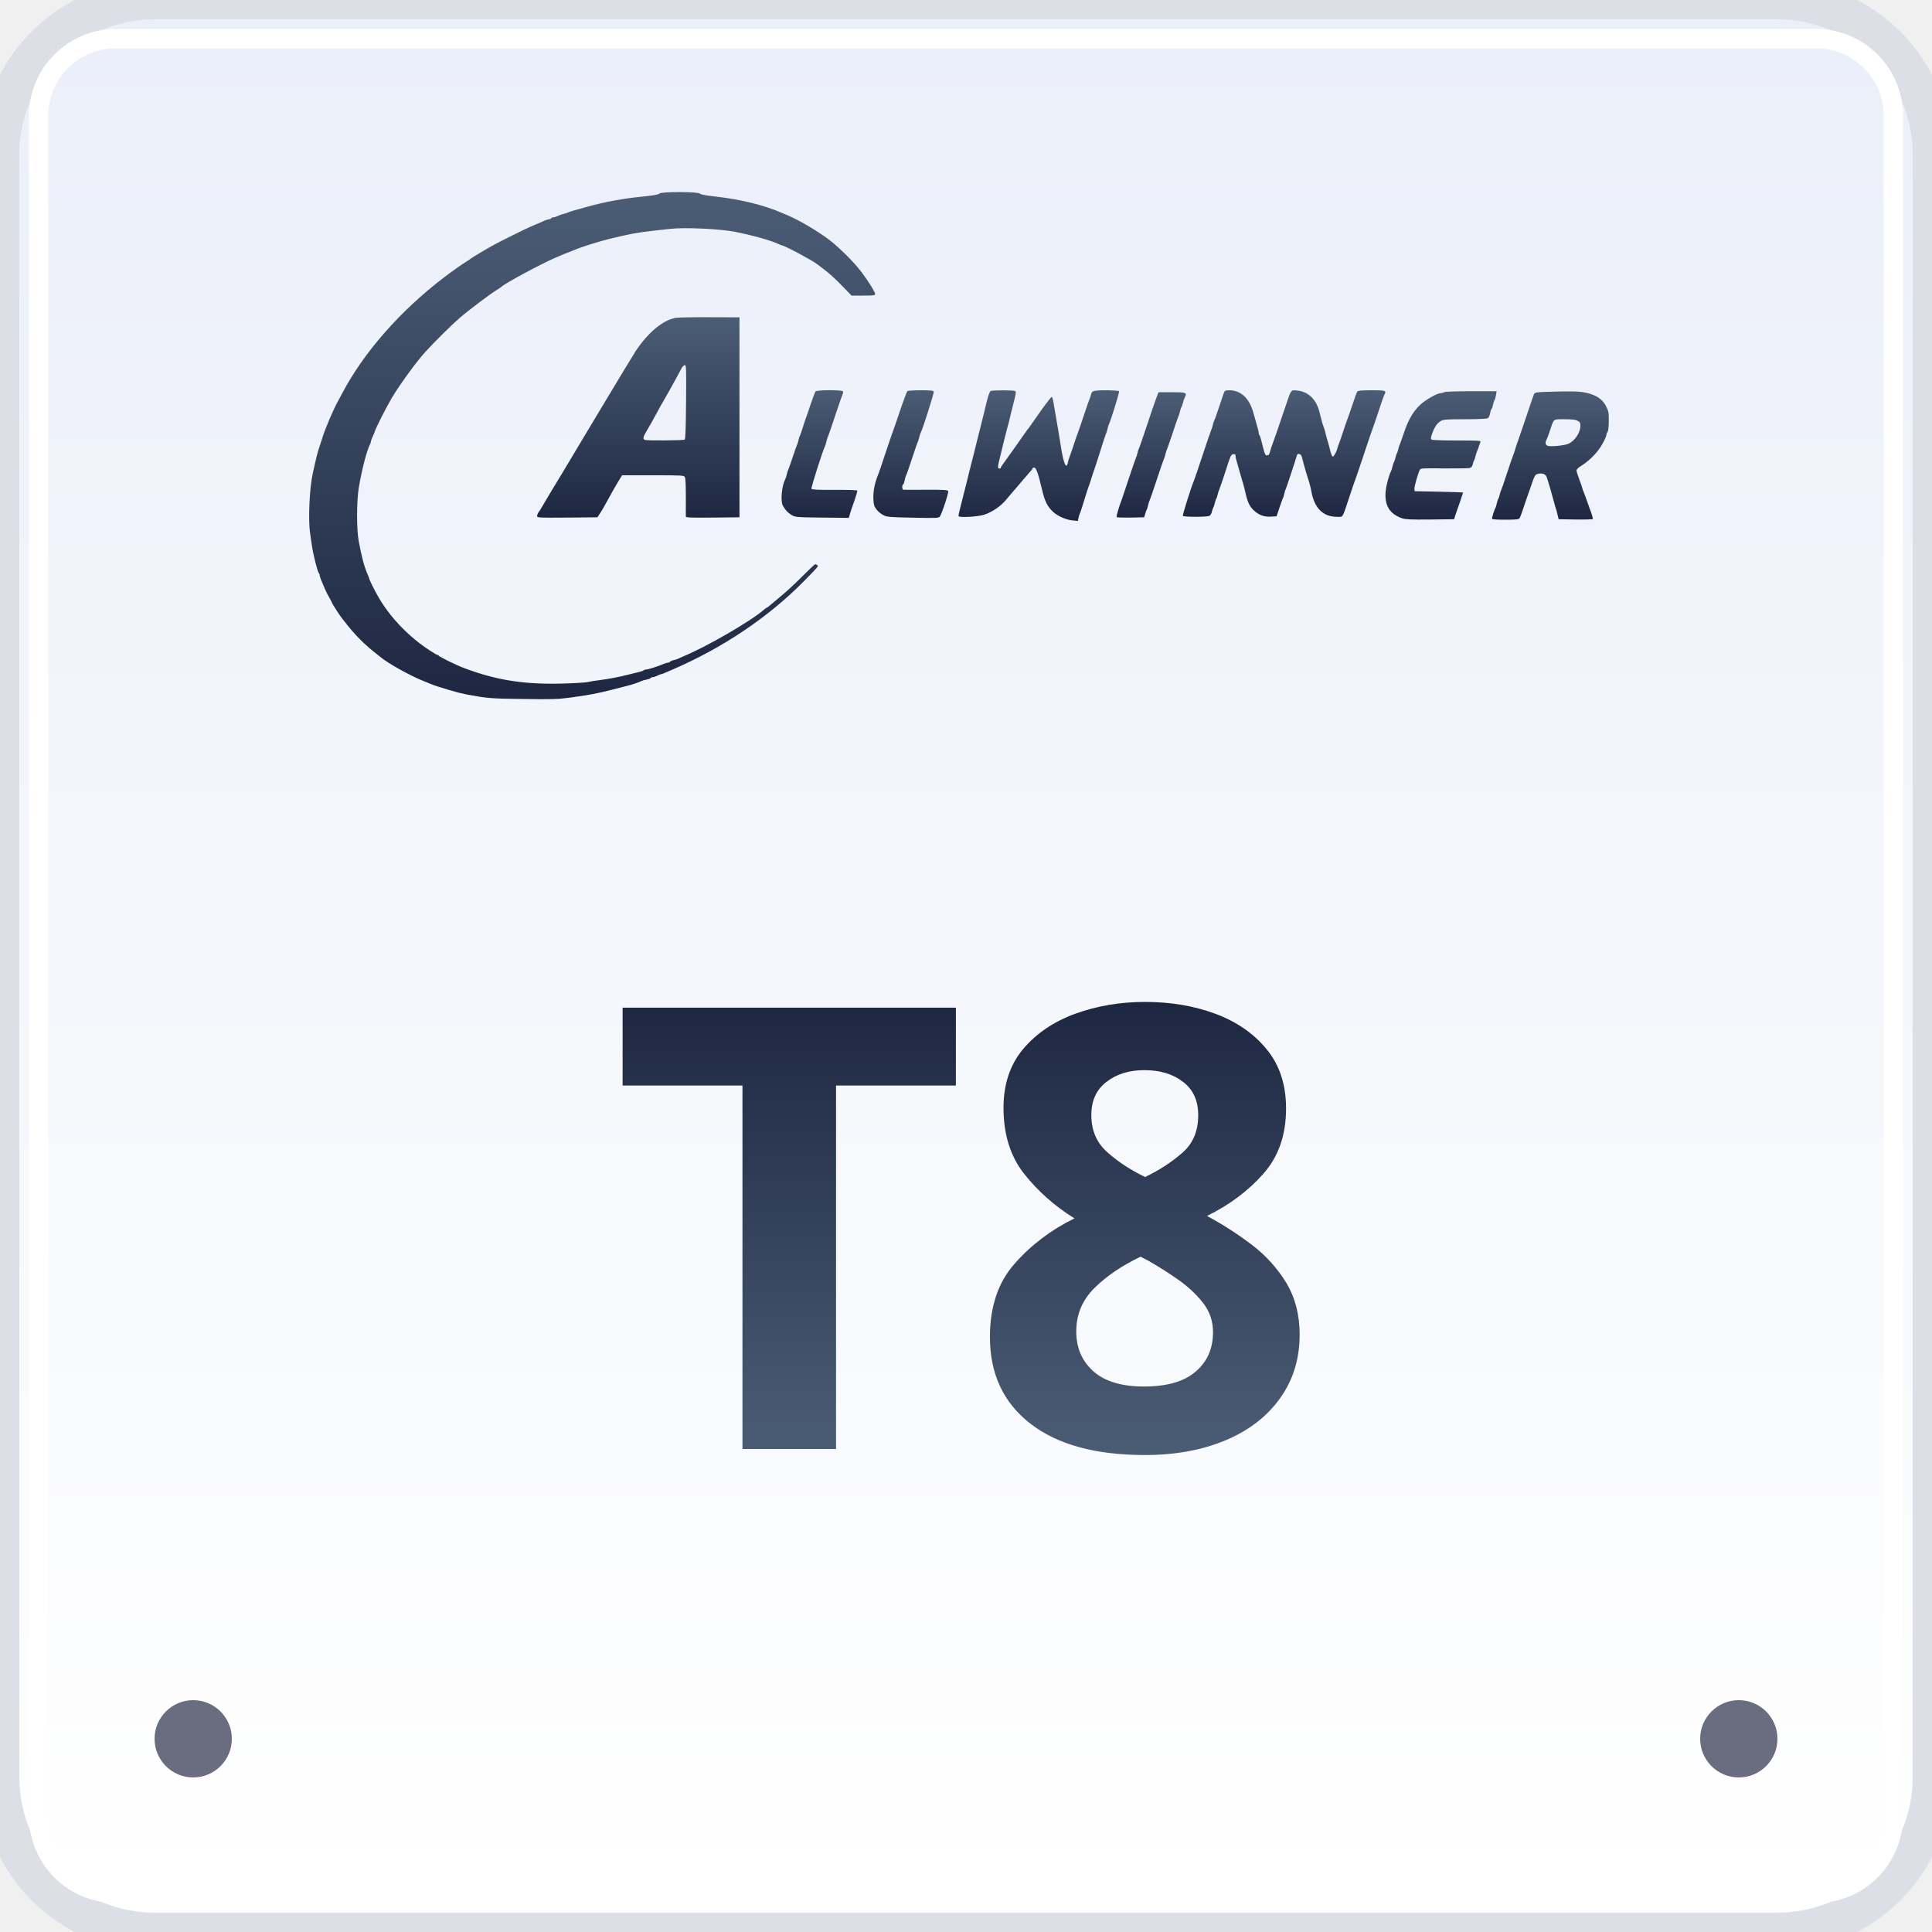
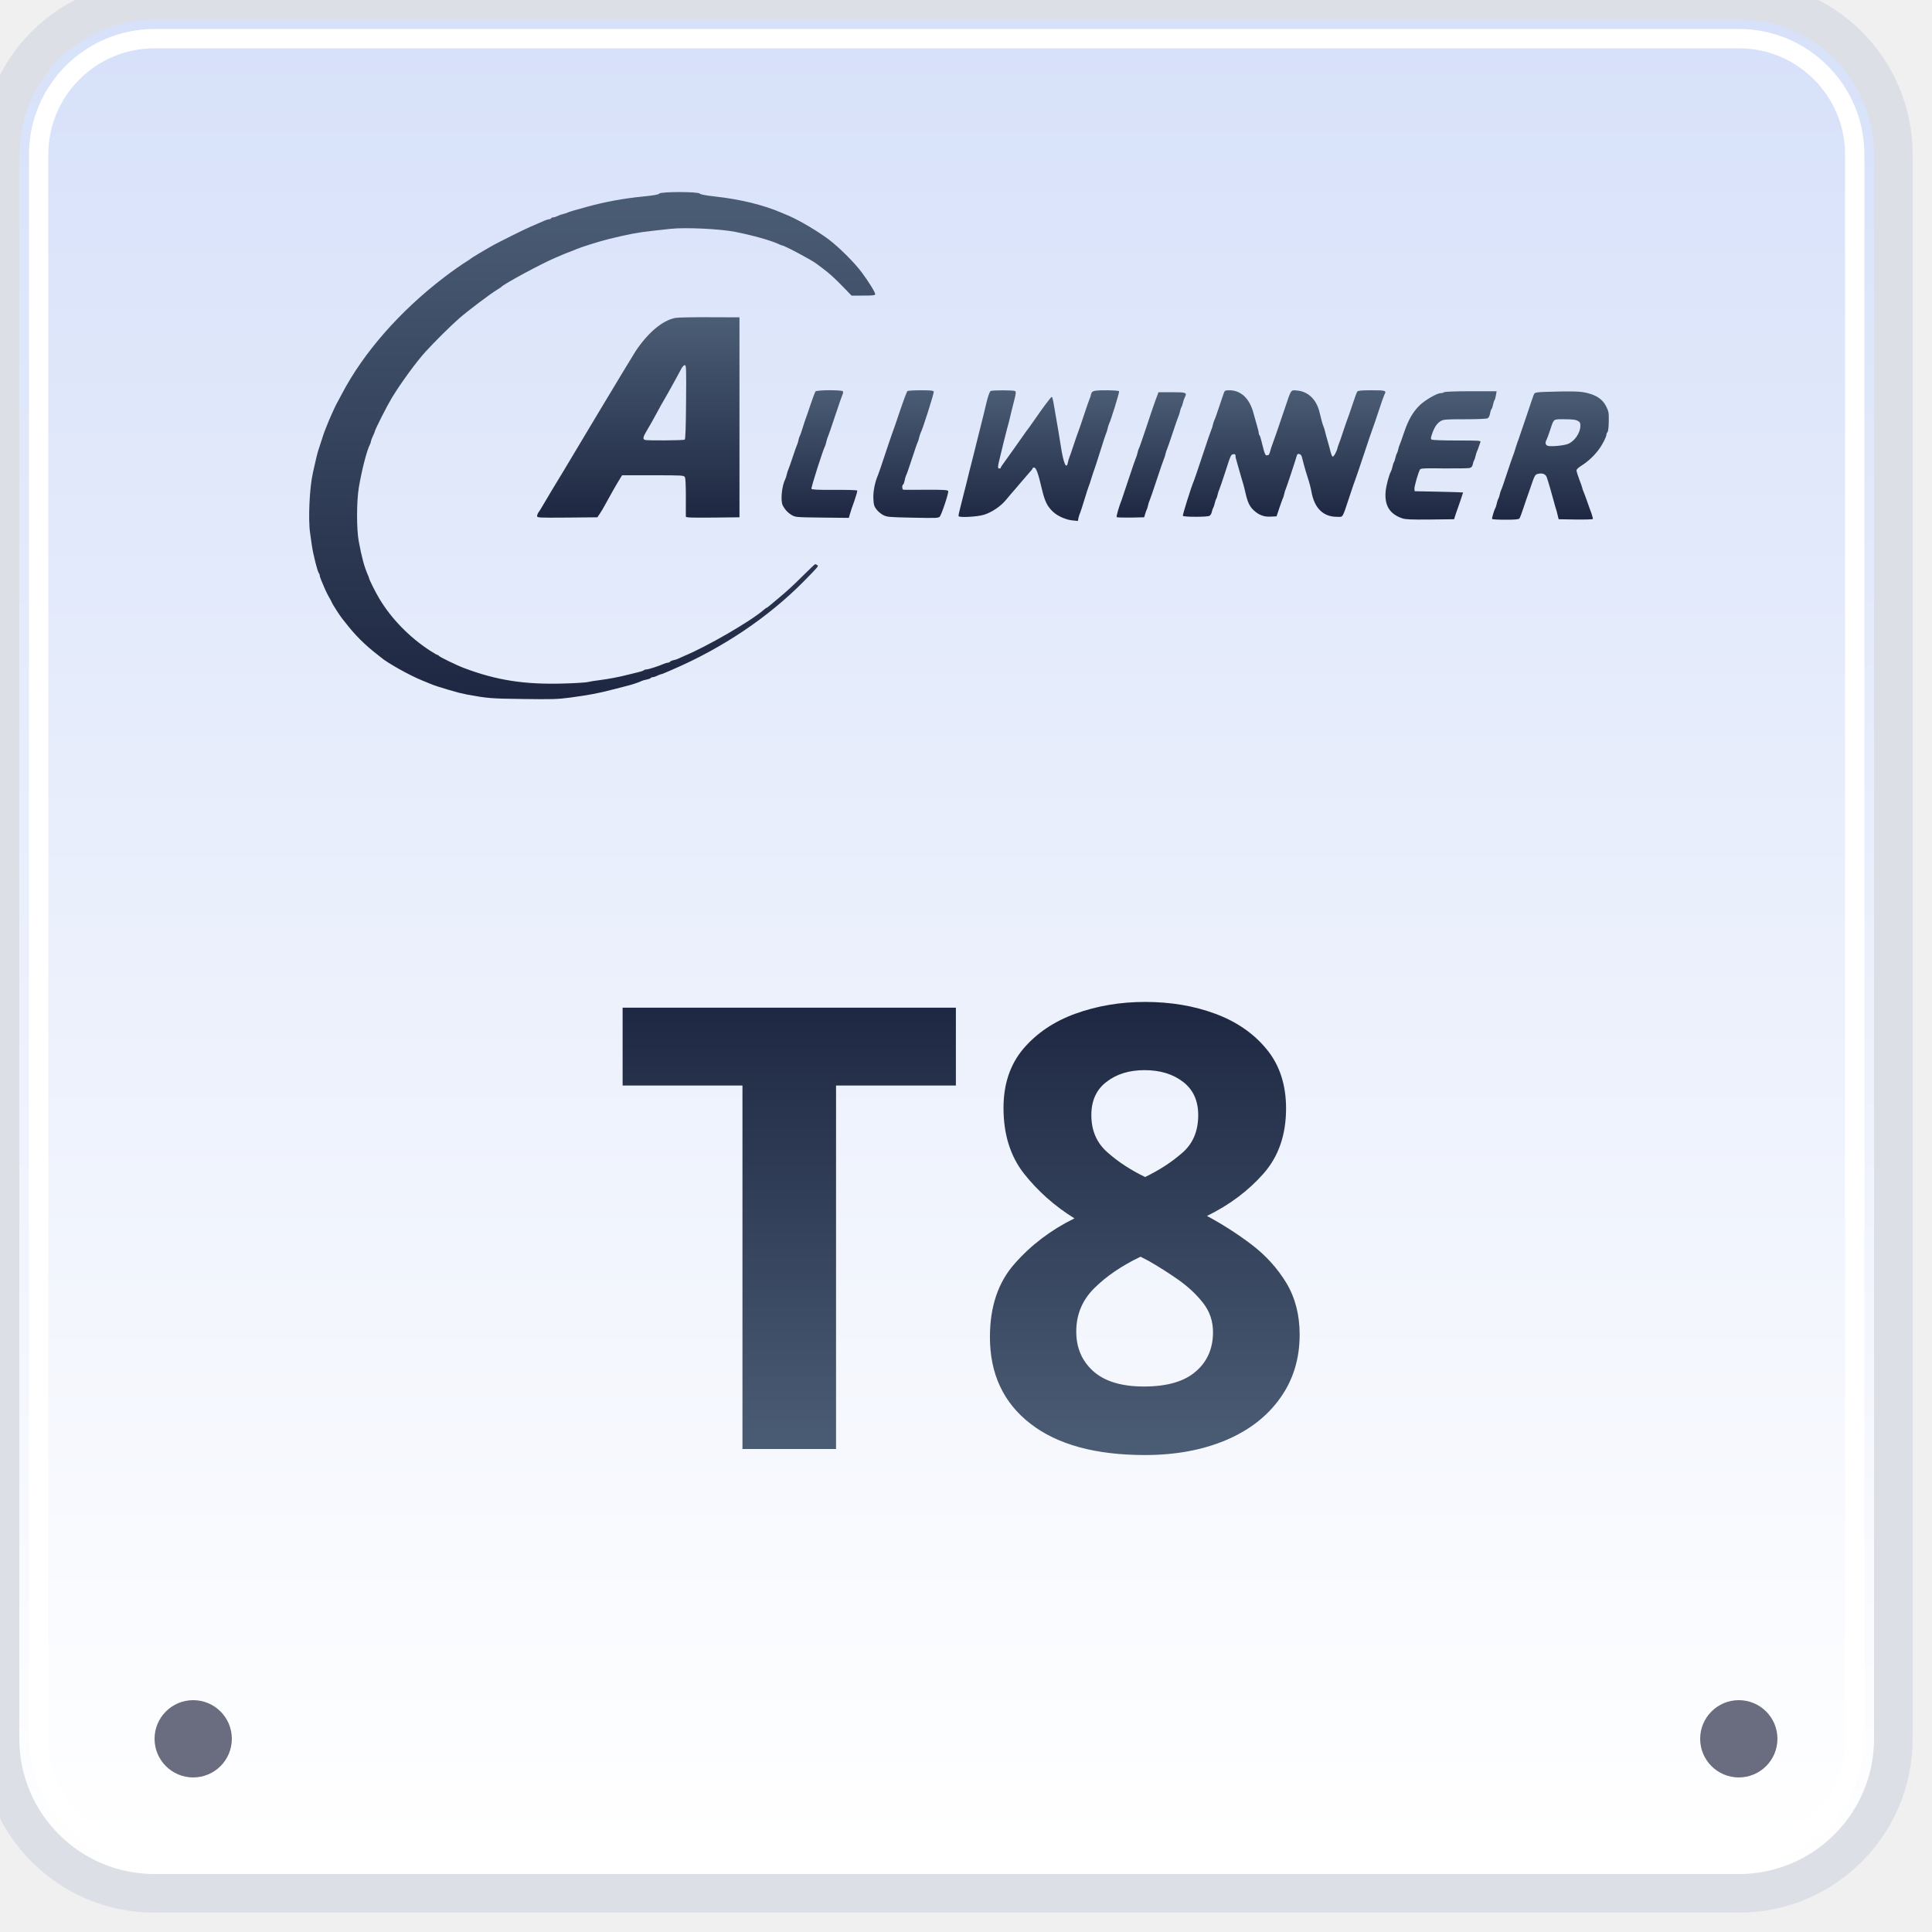
<svg xmlns="http://www.w3.org/2000/svg" width="100" height="100">
  <defs>
    <linearGradient id="soc_bg" x1="0%" y1="0%" x2="0%" y2="100%">
-       <stop offset="0%" style="stop-color:#ebeff9;stop-opacity:1" />
+       <stop offset="0%" style="stop-color:#d7e1f9;stop-opacity:1" />
      <stop offset="100%" style="stop-color:#ffffff;stop-opacity:1" />
    </linearGradient>
    <linearGradient id="soc_name" x1="0%" y1="0%" x2="0%" y2="100%">
      <stop offset="0%" style="stop-color:#1e2741;stop-opacity:1" />
      <stop offset="100%" style="stop-color:#4b5d75;stop-opacity:1" />
    </linearGradient>
  </defs>
-   <rect width="100" height="100" fill="url(#soc_bg)" rx="8" stroke="#dddfe6" stroke-width="2" />
-   <rect x="2" y="2" width="96" height="96" fill="url(#soc_bg)" rx="4" stroke="#ffffff" stroke-width="1" />
+   <rect width="98" height="98" fill="url(#soc_bg)" rx="8" stroke="#dddfe6" stroke-width="2" />
+   <rect x="2" y="2" width="94" height="94" fill="url(#soc_bg)" rx="6" stroke="#ffffff" stroke-width="1" />
  <g transform="translate(16,80) scale(0.005,-0.005)" fill="url(#soc_name)">
    <path d="M3625 13996 c-7 -10 -56 -19 -165 -30 -205 -20 -395 -55 -580 -106 -139 -38 -187 -52 -200 -59 -9 -5 -30 -12 -49 -16 -18 -4 -44 -13 -59 -21 -15 -8 -35 -14 -44 -14 -9 0 -20 -4 -23 -10 -3 -5 -13 -10 -22 -10 -8 0 -29 -6 -46 -14 -28 -13 -66 -29 -152 -66 -42 -17 -313 -152 -371 -184 -79 -43 -238 -138 -244 -146 -3 -3 -23 -17 -45 -30 -36 -21 -159 -108 -225 -159 -457 -348 -836 -779 -1061 -1209 -27 -50 -53 -100 -59 -110 -15 -28 -76 -164 -90 -202 -7 -19 -19 -48 -26 -65 -7 -16 -22 -61 -34 -100 -12 -38 -28 -88 -36 -110 -7 -22 -20 -74 -29 -115 -9 -41 -21 -93 -26 -115 -35 -152 -50 -481 -29 -622 6 -38 14 -97 19 -133 14 -94 58 -269 72 -284 5 -6 9 -16 9 -24 0 -7 8 -32 18 -55 10 -23 27 -62 37 -87 11 -25 29 -61 40 -80 12 -19 25 -44 29 -54 6 -19 90 -149 111 -173 5 -7 15 -18 20 -25 111 -144 209 -242 353 -353 7 -5 18 -15 25 -20 66 -57 298 -187 427 -239 36 -15 74 -31 85 -35 33 -14 105 -38 185 -61 41 -11 91 -25 110 -31 19 -5 60 -14 90 -20 210 -38 243 -41 575 -45 302 -4 357 -3 490 15 199 27 286 44 430 81 66 17 138 36 160 41 46 11 123 37 146 49 9 5 33 12 53 15 20 4 39 11 42 16 3 5 13 9 22 9 9 0 30 7 46 15 15 8 33 15 38 15 5 0 30 9 56 21 26 11 56 24 67 29 519 224 989 541 1355 911 154 157 156 159 140 169 -8 5 -18 10 -21 10 -4 0 -60 -53 -125 -118 -118 -117 -166 -160 -258 -237 -26 -22 -62 -52 -80 -67 -17 -15 -34 -28 -37 -28 -3 0 -19 -11 -35 -25 -136 -118 -589 -380 -829 -479 -22 -10 -47 -21 -55 -25 -9 -5 -30 -12 -48 -15 -17 -4 -34 -12 -37 -17 -4 -5 -13 -9 -22 -9 -8 0 -29 -6 -46 -14 -50 -22 -155 -56 -175 -56 -10 0 -22 -4 -28 -9 -5 -5 -31 -14 -59 -20 -27 -7 -77 -19 -110 -27 -85 -22 -197 -43 -290 -55 -44 -5 -99 -14 -123 -20 -24 -5 -139 -12 -255 -15 -400 -11 -688 34 -1022 160 -80 30 -258 117 -263 128 -2 5 -8 8 -13 8 -4 0 -40 20 -78 45 -211 137 -399 329 -523 536 -41 68 -108 202 -108 216 0 3 -6 19 -14 36 -36 83 -61 177 -92 342 -24 125 -23 413 0 555 31 185 83 388 117 452 5 10 9 23 9 30 1 7 9 31 20 53 11 22 19 44 20 48 0 17 126 265 176 348 88 146 256 377 349 478 87 96 264 272 347 344 90 79 323 255 393 297 22 13 42 27 45 30 24 30 408 237 555 300 28 12 59 25 70 30 11 5 45 19 75 30 30 11 64 25 75 30 50 22 238 81 335 105 203 50 310 70 450 85 52 6 138 15 190 21 150 17 513 0 670 -31 185 -37 367 -88 447 -125 17 -8 34 -15 37 -15 24 0 315 -155 361 -192 6 -5 33 -25 60 -45 70 -52 127 -104 220 -200 l80 -83 123 0 c101 0 122 3 122 15 0 20 -70 133 -143 230 -77 102 -229 253 -335 334 -114 86 -300 196 -412 245 -19 8 -55 23 -80 34 -185 80 -430 140 -690 168 -96 11 -149 21 -156 30 -17 21 -405 21 -419 0z" />
    <path d="M3791 12709 c-133 -26 -282 -151 -411 -344 -18 -27 -192 -315 -387 -640 -194 -324 -357 -597 -362 -605 -32 -50 -216 -358 -225 -375 -6 -11 -19 -31 -28 -44 -10 -13 -18 -32 -18 -42 0 -19 12 -19 312 -17 l312 3 27 40 c15 22 40 65 56 95 39 73 120 216 150 263 l23 37 320 0 c309 0 320 -1 330 -20 7 -12 10 -92 10 -208 0 -103 -1 -193 0 -200 0 -10 59 -12 278 -10 l277 3 0 1035 0 1035 -310 1 c-170 1 -330 -2 -354 -7z m111 -871 c-2 -263 -6 -384 -14 -389 -14 -9 -390 -11 -412 -3 -24 9 -20 30 18 93 36 60 67 116 124 221 19 36 38 70 42 75 4 6 31 53 60 105 29 52 67 120 83 150 17 30 39 72 50 93 10 20 26 37 36 37 15 0 16 -33 13 -382z" />
    <path d="M5242 11948 c-5 -7 -29 -69 -52 -138 -23 -69 -45 -134 -50 -145 -4 -11 -19 -54 -31 -95 -13 -41 -26 -79 -30 -85 -4 -5 -10 -26 -14 -45 -4 -19 -11 -41 -16 -50 -4 -8 -24 -64 -44 -125 -20 -60 -40 -117 -44 -125 -5 -9 -12 -31 -16 -50 -4 -19 -11 -41 -16 -50 -36 -70 -51 -224 -26 -272 22 -43 53 -76 93 -100 38 -22 47 -23 315 -26 l276 -3 11 38 c5 21 26 83 46 137 19 54 33 103 30 108 -3 5 -109 8 -236 7 -170 -1 -233 2 -238 11 -6 10 122 412 142 445 3 6 9 26 13 45 4 19 11 41 16 50 4 8 38 105 74 215 37 110 71 210 77 222 6 11 7 26 4 32 -10 16 -270 15 -284 -1z" />
    <path d="M6194 11952 c-6 -4 -41 -97 -78 -207 -37 -110 -71 -209 -76 -220 -5 -11 -38 -110 -75 -220 -36 -110 -70 -209 -75 -220 -33 -76 -52 -171 -49 -244 3 -67 8 -83 32 -114 15 -21 47 -47 70 -59 39 -20 60 -22 307 -27 233 -5 266 -4 278 10 20 23 94 248 88 265 -5 12 -43 15 -228 14 -123 0 -229 -1 -235 0 -15 0 -18 46 -4 54 5 3 12 22 16 42 3 20 10 44 15 53 6 9 32 86 60 171 28 85 54 162 59 170 5 9 12 31 16 50 4 19 11 41 16 50 21 38 140 413 135 426 -4 11 -31 14 -133 14 -70 0 -133 -4 -139 -8z" />
    <path d="M7055 11952 c-11 -7 -28 -55 -46 -132 -10 -44 -23 -98 -53 -217 -8 -32 -22 -87 -31 -123 -9 -36 -23 -92 -31 -125 -8 -33 -22 -87 -30 -120 -8 -33 -22 -86 -30 -117 -7 -32 -21 -84 -28 -115 -8 -32 -22 -85 -30 -118 -8 -33 -24 -96 -35 -139 -12 -44 -20 -84 -18 -89 5 -17 194 -7 262 14 81 25 172 86 227 152 24 29 47 57 53 63 16 18 56 64 115 134 30 35 67 78 82 95 16 16 28 33 28 38 0 4 7 7 15 7 21 0 42 -58 80 -220 31 -132 56 -182 117 -239 47 -44 134 -82 199 -88 l57 -6 7 34 c4 18 11 40 16 49 4 8 24 69 44 135 20 66 40 129 45 140 5 11 19 52 30 90 12 39 26 79 30 90 5 11 31 94 60 185 28 91 55 172 59 180 5 9 12 31 16 50 4 19 11 41 15 50 20 39 110 331 105 340 -7 11 -204 14 -253 4 -24 -5 -32 -13 -38 -37 -3 -17 -10 -38 -15 -47 -4 -8 -31 -85 -59 -170 -28 -85 -55 -164 -60 -175 -5 -11 -25 -69 -45 -130 -20 -60 -40 -119 -45 -130 -5 -11 -12 -35 -15 -52 -16 -81 -46 -10 -74 172 -5 33 -17 103 -25 155 -9 52 -23 136 -32 185 -24 144 -29 166 -37 166 -8 0 -94 -115 -177 -236 -25 -36 -52 -74 -60 -85 -8 -10 -21 -26 -28 -37 -7 -10 -35 -49 -62 -88 -27 -38 -55 -78 -62 -88 -25 -36 -108 -152 -123 -172 -8 -10 -15 -23 -15 -27 0 -4 -7 -8 -16 -8 -18 0 -17 19 10 125 8 33 26 107 40 165 15 58 31 121 36 140 6 19 15 55 21 80 10 44 22 93 54 219 12 52 13 66 3 73 -16 10 -239 10 -253 0z" />
    <path d="M9471 11937 c-5 -12 -27 -78 -50 -147 -23 -69 -45 -132 -50 -140 -5 -9 -12 -31 -16 -50 -4 -19 -11 -41 -16 -50 -4 -8 -45 -125 -89 -260 -45 -135 -85 -254 -90 -265 -27 -60 -120 -357 -115 -365 8 -13 251 -13 275 0 10 5 22 24 25 42 4 18 11 38 15 43 4 6 11 26 15 45 4 19 11 40 15 45 4 6 11 26 15 45 4 19 11 41 16 50 4 8 31 87 60 175 62 193 61 189 88 193 16 3 21 -2 21 -17 0 -11 6 -40 14 -63 7 -24 23 -79 35 -123 13 -44 26 -91 31 -105 4 -14 16 -59 25 -100 21 -92 43 -136 86 -175 53 -48 106 -67 174 -63 l60 3 30 90 c17 50 33 95 37 100 3 6 9 26 13 45 4 19 11 41 16 50 6 12 97 285 115 348 7 24 43 13 50 -15 7 -32 41 -155 54 -193 22 -66 39 -129 45 -165 30 -174 121 -265 265 -265 67 0 52 -24 130 210 28 85 55 164 60 175 5 11 45 130 90 265 45 135 85 254 90 265 5 11 32 90 60 175 28 85 55 163 60 172 25 45 18 48 -129 48 -103 0 -141 -3 -150 -13 -6 -7 -29 -69 -51 -138 -23 -68 -45 -133 -50 -144 -5 -11 -25 -69 -45 -130 -20 -60 -40 -119 -45 -130 -5 -11 -12 -31 -15 -45 -10 -41 -39 -90 -50 -87 -5 2 -15 26 -22 53 -6 27 -19 74 -28 104 -9 30 -21 73 -26 95 -5 22 -13 49 -18 60 -9 19 -20 61 -42 150 -31 129 -117 212 -229 222 -69 7 -62 17 -124 -168 -70 -209 -127 -372 -136 -394 -5 -11 -14 -39 -20 -62 -6 -24 -15 -44 -20 -44 -6 -1 -15 -2 -22 -3 -6 -1 -17 23 -25 52 -7 28 -19 74 -26 101 -6 27 -15 53 -20 57 -4 4 -7 15 -7 24 0 9 -9 48 -21 86 -11 38 -27 94 -35 124 -41 148 -129 229 -247 230 -40 0 -49 -3 -56 -23z" />
    <path d="M11750 11940 c-8 -5 -25 -10 -36 -10 -39 0 -164 -73 -217 -125 -70 -68 -118 -151 -162 -281 -20 -60 -40 -116 -44 -124 -5 -9 -12 -31 -16 -50 -4 -19 -11 -39 -15 -45 -4 -5 -11 -26 -15 -45 -4 -19 -11 -39 -15 -45 -4 -5 -11 -26 -15 -45 -4 -19 -11 -41 -16 -50 -21 -39 -49 -146 -55 -207 -13 -146 42 -235 173 -279 33 -11 96 -14 289 -12 l247 3 9 30 c5 17 12 37 15 45 13 34 70 200 69 202 -1 1 -113 5 -251 8 l-250 5 -3 23 c-3 22 40 173 58 202 7 12 47 14 247 11 132 -1 251 1 265 4 20 5 29 15 34 38 3 18 10 37 14 42 4 6 11 26 15 45 4 19 11 41 16 50 4 8 12 29 17 45 6 17 13 38 17 48 7 16 -9 17 -241 17 -137 0 -255 4 -263 9 -11 7 -11 16 3 57 23 69 51 111 88 134 30 18 51 20 251 20 124 0 226 4 237 10 11 6 21 26 25 50 4 22 10 42 15 45 4 3 11 22 15 42 4 21 11 43 15 48 5 6 12 30 16 53 l7 42 -264 0 c-153 0 -270 -4 -279 -10z" />
    <path d="M12788 11943 c-80 -3 -99 -7 -107 -21 -5 -9 -41 -114 -80 -232 -40 -118 -76 -224 -80 -235 -5 -11 -19 -51 -31 -90 -11 -38 -25 -79 -30 -90 -5 -11 -32 -90 -60 -175 -28 -85 -54 -162 -59 -170 -5 -9 -12 -31 -16 -50 -4 -19 -11 -39 -15 -45 -4 -5 -11 -26 -15 -45 -4 -19 -10 -39 -13 -45 -14 -22 -40 -110 -36 -117 3 -5 65 -8 138 -8 99 0 136 3 145 13 6 8 22 49 36 93 15 43 29 86 32 94 3 8 25 71 49 140 39 116 44 126 72 134 44 12 81 0 93 -32 11 -27 61 -200 81 -277 5 -22 13 -47 16 -55 3 -8 11 -35 16 -60 l11 -45 178 -3 c97 -1 177 1 177 6 0 10 -17 67 -30 97 -4 11 -18 49 -30 85 -12 36 -29 79 -36 97 -8 17 -14 35 -14 40 0 5 -13 44 -30 86 -16 43 -30 87 -30 97 0 11 19 30 50 49 65 40 133 103 180 167 39 52 80 133 80 156 0 8 5 19 11 25 7 7 12 52 13 111 1 90 -1 103 -28 157 -36 71 -99 114 -201 138 -69 17 -162 19 -437 10z m342 -298 c25 -13 30 -22 30 -53 0 -72 -59 -159 -127 -187 -40 -17 -171 -30 -207 -21 -28 7 -34 32 -16 64 5 9 21 53 36 97 41 124 29 115 150 115 75 0 114 -4 134 -15z" />
    <path d="M8762 11858 c-17 -46 -60 -173 -96 -283 -37 -110 -70 -207 -75 -215 -5 -9 -12 -31 -16 -50 -4 -19 -11 -41 -16 -50 -4 -8 -38 -105 -74 -215 -37 -110 -69 -207 -72 -215 -28 -69 -59 -176 -53 -183 3 -4 69 -6 145 -5 l139 3 11 35 c5 19 13 40 16 45 4 6 10 26 14 45 4 19 11 41 16 50 4 8 38 105 74 215 36 110 70 207 74 215 5 9 12 31 16 50 4 19 11 41 16 50 4 8 31 85 59 170 28 85 55 162 59 170 5 9 12 31 16 50 4 19 11 40 15 45 4 6 11 25 15 43 4 18 13 45 20 59 26 49 15 53 -135 53 l-137 0 -31 -82z" />
  </g>
  <text x="50" y="75" fill="url(#soc_name)" text-anchor="middle">
    <tspan style="font: 600 32px sans-serif">T8</tspan>
  </text>
  <circle cx="10" cy="90" r="2" fill="#6a6c7f" />
  <circle cx="90" cy="90" r="2" fill="#6a6c7f" />
</svg>
